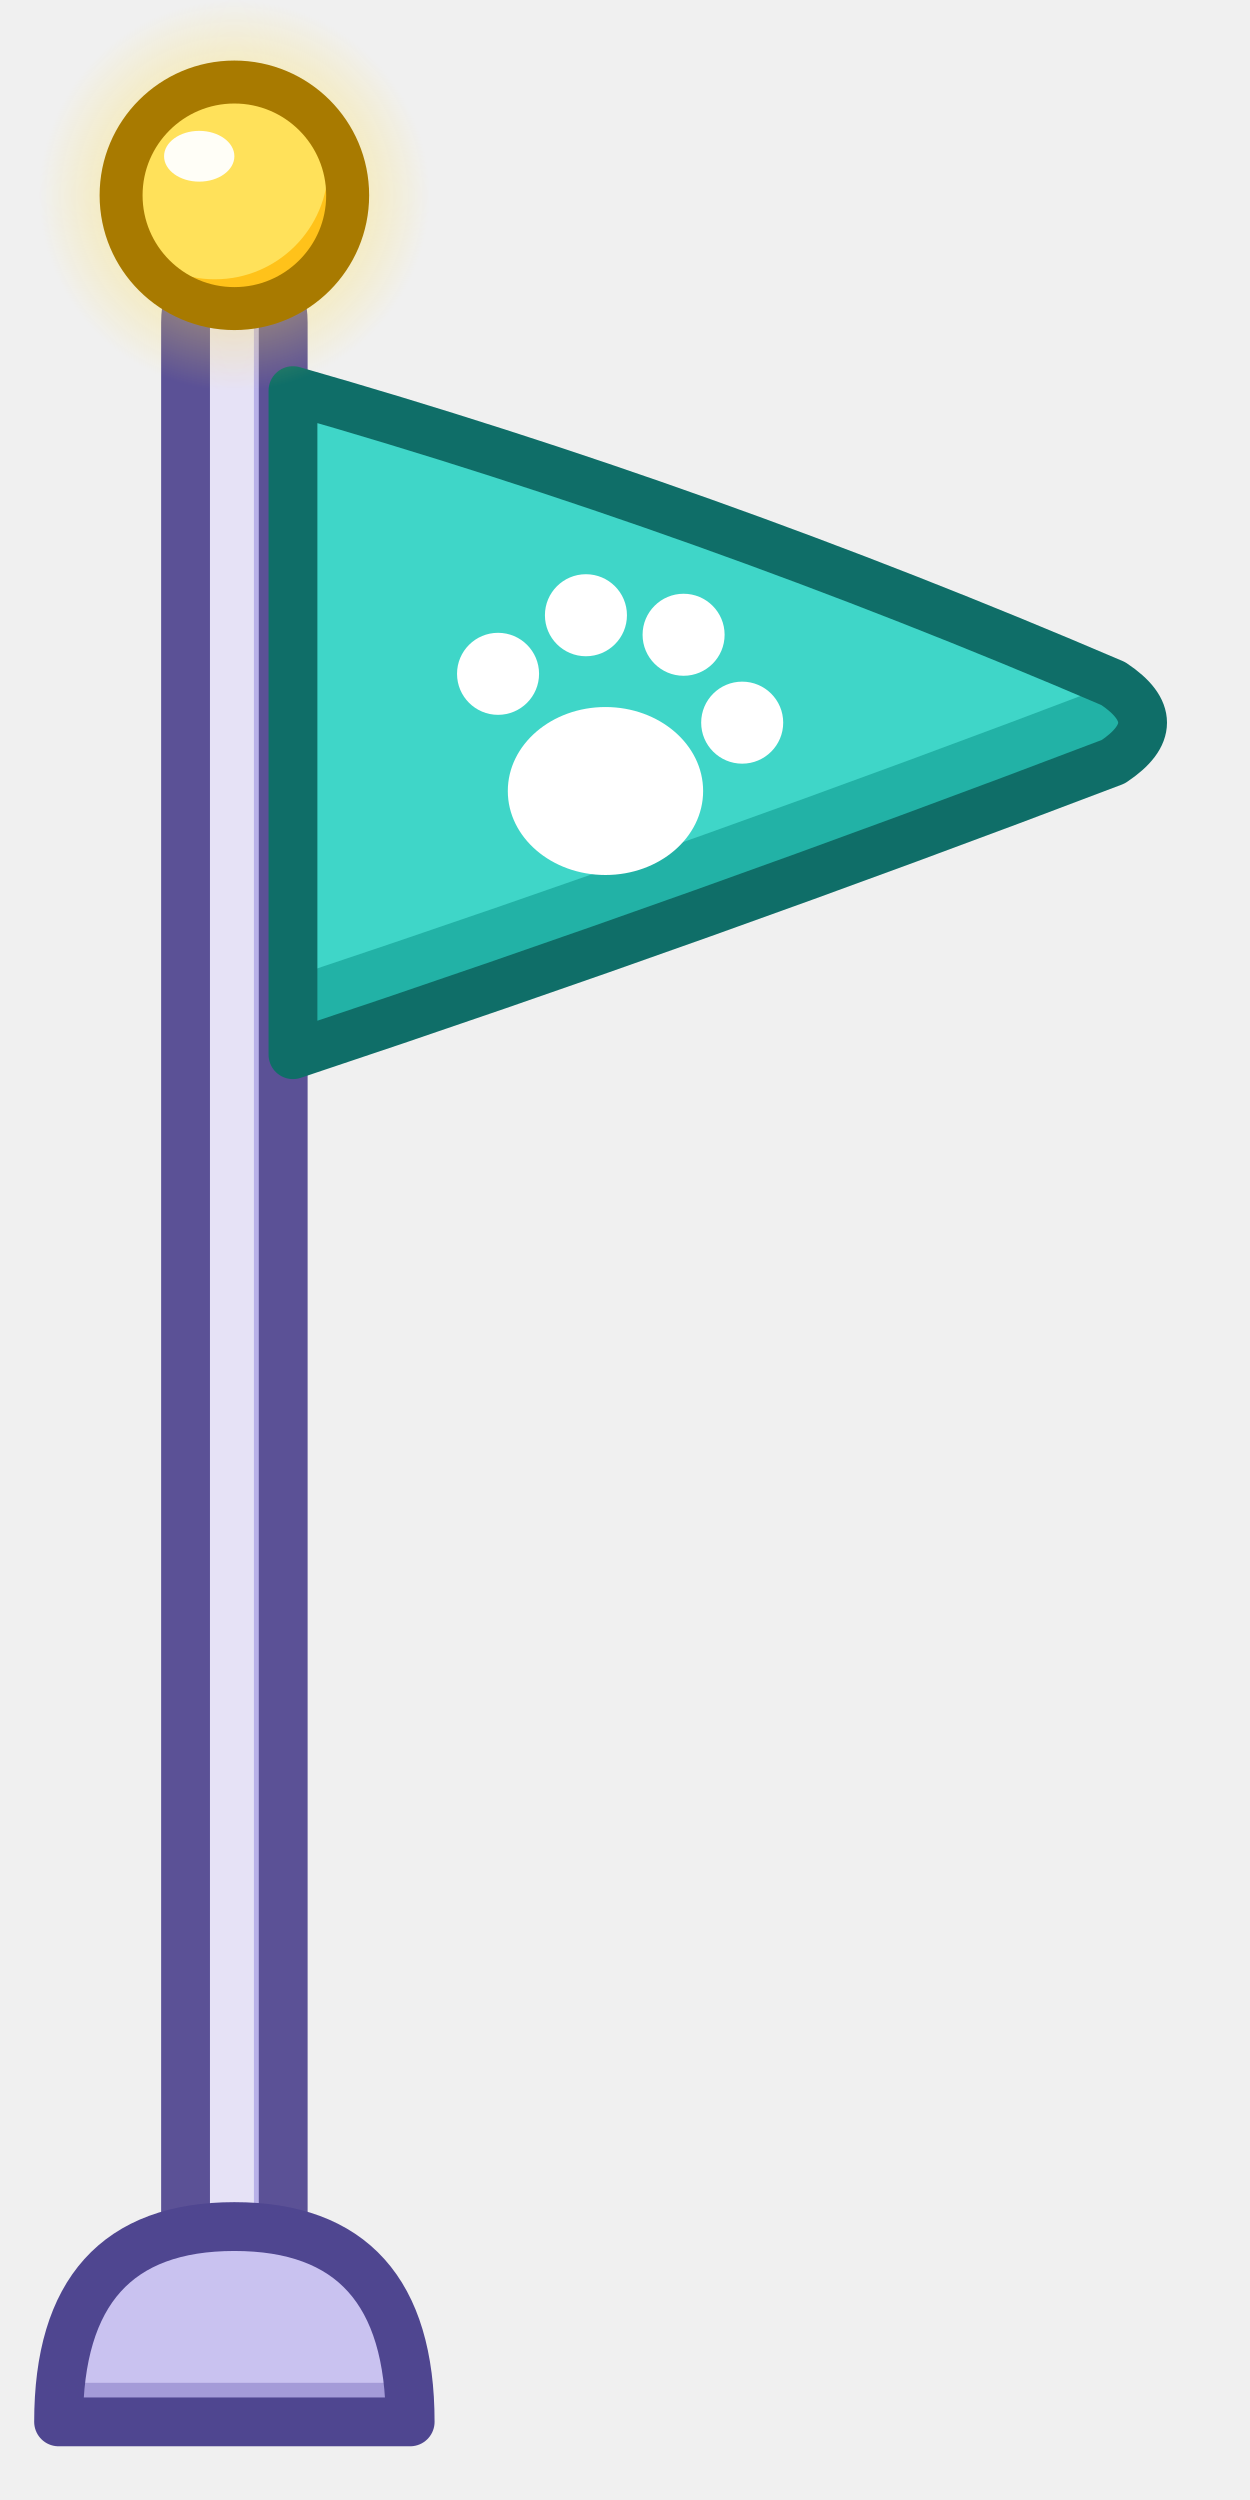
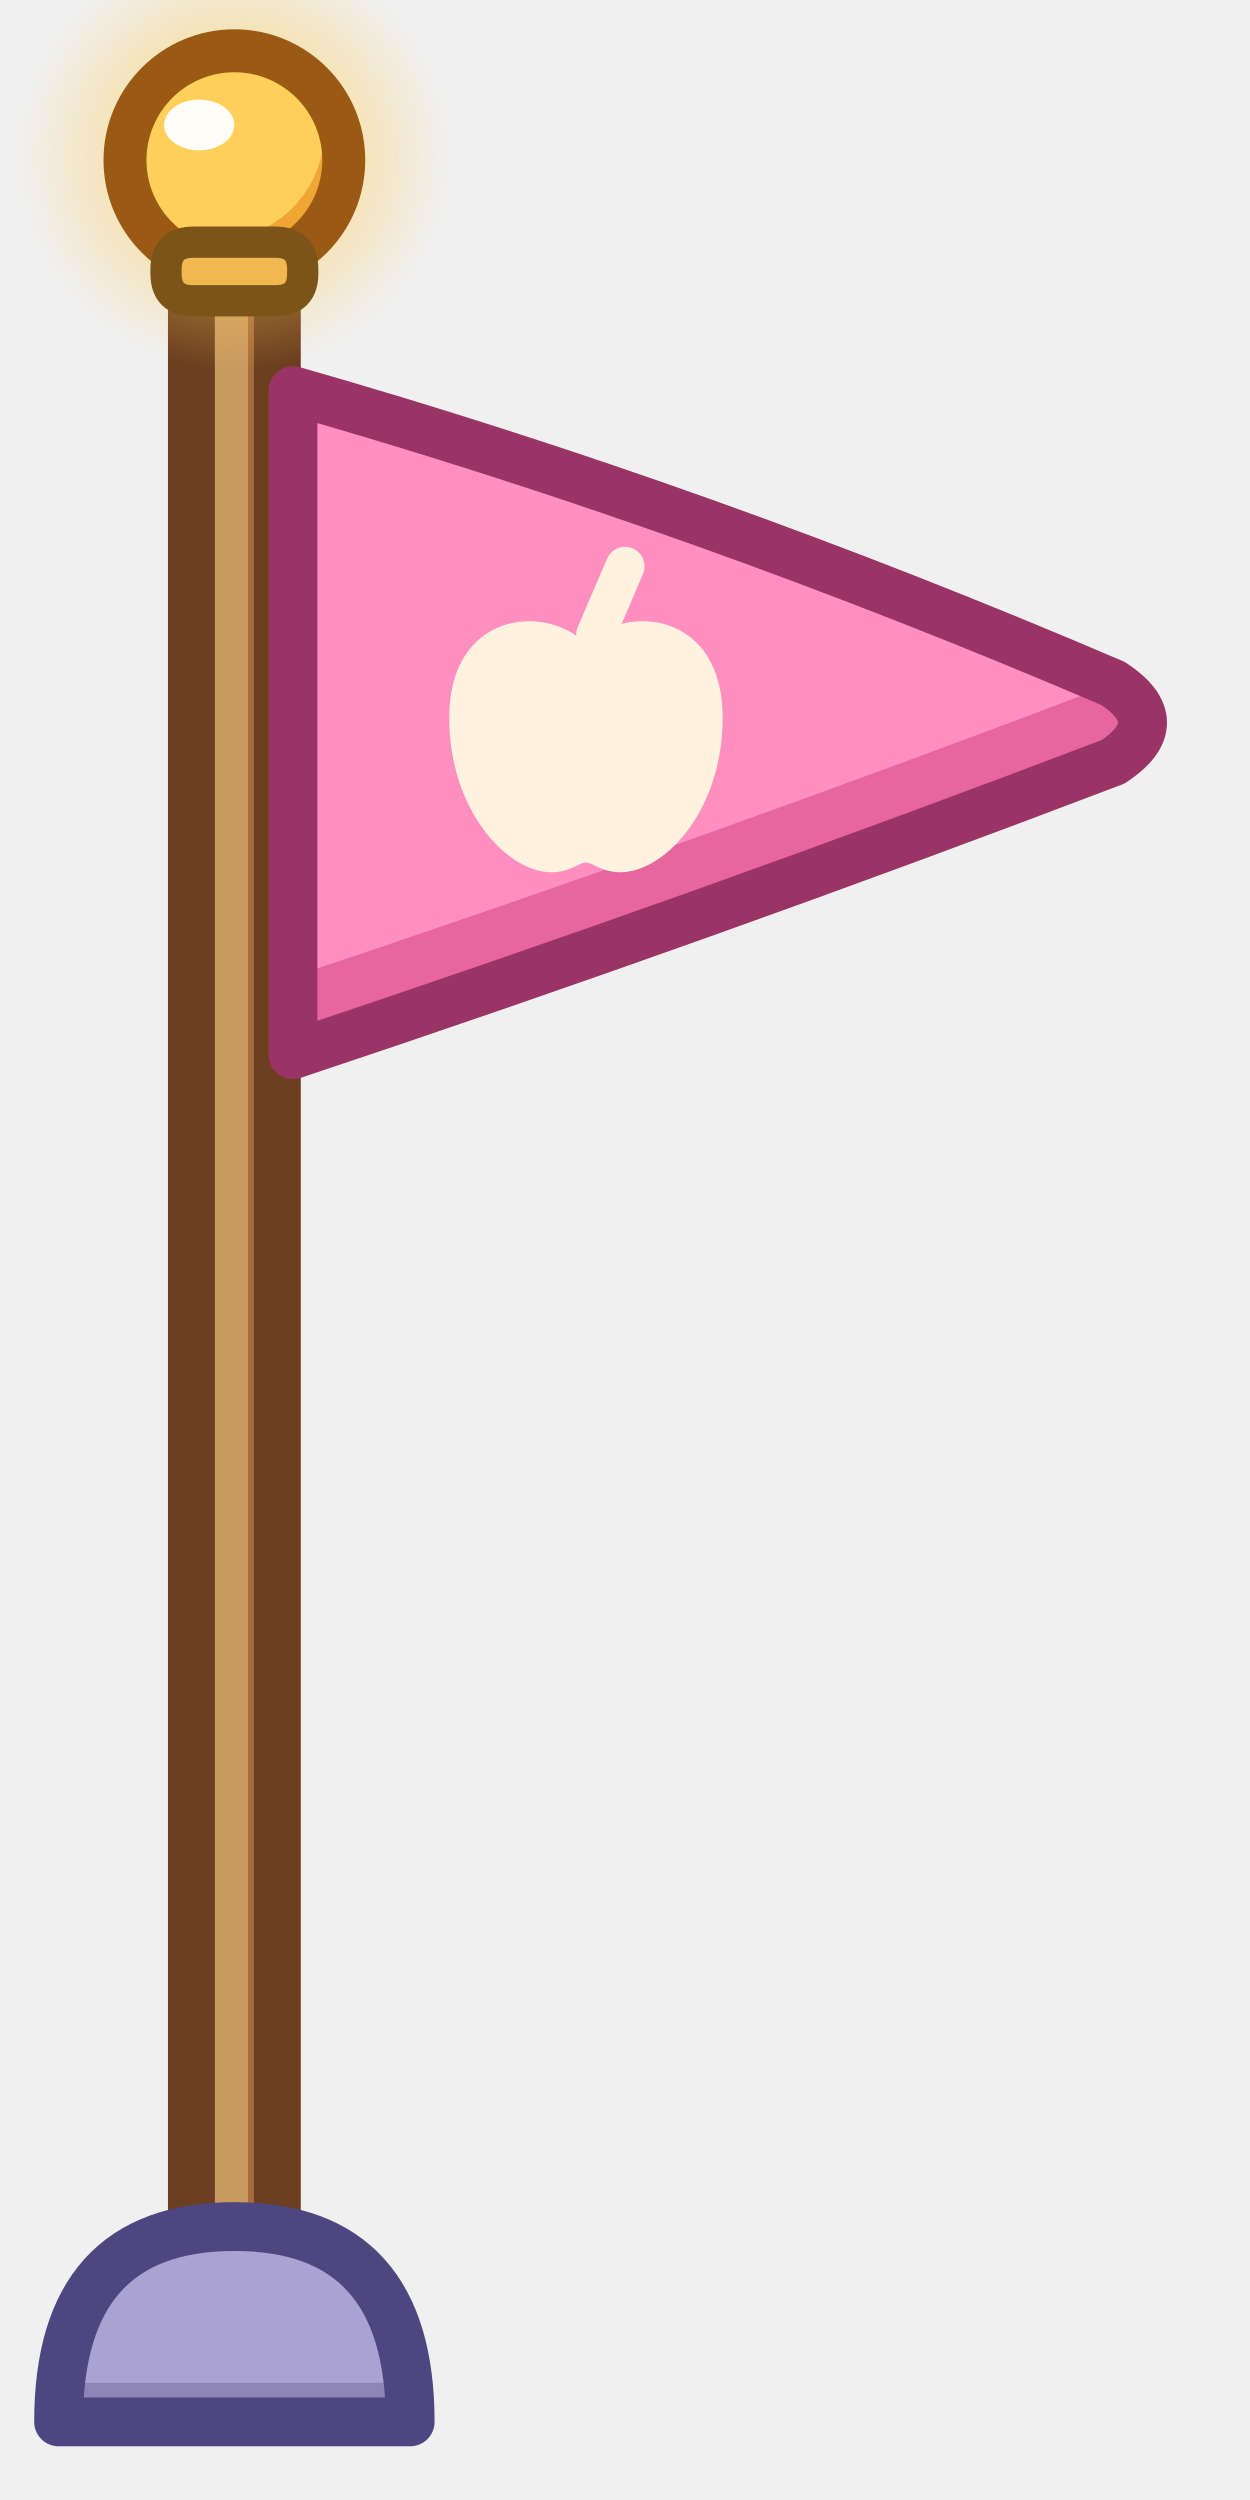
<svg xmlns="http://www.w3.org/2000/svg" width="64" height="128" viewBox="0 0 64 128">
  <clipPath id="fl1">
-     <path d="M12 14H12Q14.5 14 14.5 16.5V119.5Q14.5 122 12 122H12Q9.5 122 9.5 119.5V16.5Q9.5 14 12 14Z" />
+     <path d="M12 13H12Q14.2 13 14.2 15.2V119.8Q14.2 122 12 122H12Q9.8 122 9.8 119.8V15.2Q9.8 13 12 13Z" />
  </clipPath>
  <g clip-path="url(#fl1)">
-     <path d="M12 14H12Q14.5 14 14.5 16.5V119.5Q14.5 122 12 122H12Q9.5 122 9.5 119.5V16.5Q9.5 14 12 14Z" fill="#b9b1e8" />
-     <path d="M12 14H12Q14.5 14 14.5 16.5V119.5Q14.5 122 12 122H12Q9.5 122 9.5 119.5V16.5Q9.5 14 12 14Z" fill="#e6e2f6" transform="translate(-1.5 0)" />
+     <path d="M12 13H12Q14.2 13 14.2 15.2V119.8Q14.2 122 12 122H12Q9.8 122 9.8 119.8V15.2Q9.8 13 12 13Z" fill="#a86a3a" />
+     <path d="M12 13H12Q14.2 13 14.2 15.2V119.8Q14.2 122 12 122H12Q9.8 122 9.8 119.8V15.2Q9.8 13 12 13Z" fill="#c99a60" transform="translate(-1.5 0)" />
  </g>
-   <path d="M12 14H12Q14.5 14 14.5 16.5V119.5Q14.5 122 12 122H12Q9.5 122 9.5 119.5V16.5Q9.5 14 12 14Z" fill="none" stroke="#5b5196" stroke-width="2.5" stroke-linejoin="round" />
+   <path d="M12 13H12Q14.2 13 14.2 15.2V119.8Q14.2 122 12 122H12Q9.8 122 9.8 119.8V15.2Q9.8 13 12 13Z" fill="none" stroke="#6b3f1f" stroke-width="2.4" stroke-linejoin="round" />
  <clipPath id="fl2">
    <path d="M3 124Q3 114 12 114Q21 114 21 124Z" />
  </clipPath>
  <g clip-path="url(#fl2)">
-     <path d="M3 124Q3 114 12 114Q21 114 21 124Z" fill="#a49bd8" />
-     <path d="M3 124Q3 114 12 114Q21 114 21 124Z" fill="#c9c2f0" transform="translate(0 -2)" />
+     <path d="M3 124Q3 114 12 114Q21 114 21 124Z" fill="#8f86b8" />
+     <path d="M3 124Q3 114 12 114Q21 114 21 124Z" fill="#aaa2d0" transform="translate(0 -2)" />
  </g>
-   <path d="M3 124Q3 114 12 114Q21 114 21 124Z" fill="none" stroke="#4f4690" stroke-width="2.5" stroke-linejoin="round" />
+   <path d="M3 124Q3 114 12 114Q21 114 21 124Z" fill="none" stroke="#4e4680" stroke-width="2.5" stroke-linejoin="round" />
  <clipPath id="fl3">
    <path d="M15 20Q36 26 57 35Q60 37 57 39Q36 47 15 54Z" />
  </clipPath>
  <g clip-path="url(#fl3)">
-     <path d="M15 20Q36 26 57 35Q60 37 57 39Q36 47 15 54Z" fill="#22b2a6" />
-     <path d="M15 20Q36 26 57 35Q60 37 57 39Q36 47 15 54Z" fill="#3fd6c8" transform="translate(0 -4)" />
-     <ellipse cx="31" cy="40.5" rx="5" ry="4.3" fill="#fff" />
-     <circle cx="25.5" cy="34.5" r="2.1" fill="#fff" />
-     <circle cx="30" cy="31.5" r="2.1" fill="#fff" />
-     <circle cx="35" cy="32.5" r="2.1" fill="#fff" />
-     <circle cx="38" cy="37" r="2.1" fill="#fff" />
+     <path d="M15 20Q36 26 57 35Q60 37 57 39Q36 47 15 54Z" fill="#e866a0" />
+     <path d="M15 20Q36 26 57 35Q60 37 57 39Q36 47 15 54Z" fill="#ff8fc0" transform="translate(0 -4)" />
+     <path d="M30 32.96C32.1 30.86 37 31.35 37 36.74C37 41.64 33.85 44.86 31.54 44.65C30.7 44.58 30.35 44.16 30 44.16C29.65 44.16 29.3 44.58 28.46 44.65C26.15 44.86 23 41.64 23 36.74C23 31.35 27.9 30.86 30 32.96Z" fill="#fff3e0" />
+     <path d="M30.5 32.5L32 29" stroke="#fff3e0" stroke-width="2" stroke-linecap="round" />
  </g>
-   <path d="M15 20Q36 26 57 35Q60 37 57 39Q36 47 15 54Z" fill="none" stroke="#0f6e68" stroke-width="2.5" stroke-linejoin="round" />
-   <radialGradient id="fl4" cx="12" cy="10" r="10" gradientUnits="userSpaceOnUse">
-     <stop offset="0" stop-color="#ffe15a" stop-opacity="0.9" />
-     <stop offset="0.55" stop-color="#ffe15a" stop-opacity="0.4" />
-     <stop offset="1" stop-color="#ffe15a" stop-opacity="0" />
+   <path d="M15 20Q36 26 57 35Q60 37 57 39Q36 47 15 54Z" fill="none" stroke="#9a3366" stroke-width="2.5" stroke-linejoin="round" />
+   <radialGradient id="fl4" cx="12" cy="8" r="11" gradientUnits="userSpaceOnUse">
+     <stop offset="0" stop-color="#ffcf5a" stop-opacity="0.9" />
+     <stop offset="0.55" stop-color="#ffcf5a" stop-opacity="0.4" />
+     <stop offset="1" stop-color="#ffcf5a" stop-opacity="0" />
  </radialGradient>
-   <circle cx="12" cy="10" r="10" fill="url(#fl4)" />
+   <circle cx="12" cy="8" r="11" fill="url(#fl4)" />
  <clipPath id="fl5">
-     <path d="M6.2 10A5.8 5.8 0 1 0 17.8 10A5.8 5.8 0 1 0 6.2 10Z" />
+     <path d="M6.4 8.2A5.6 5.6 0 1 0 17.6 8.2A5.6 5.6 0 1 0 6.4 8.2Z" />
  </clipPath>
  <g clip-path="url(#fl5)">
-     <path d="M6.2 10A5.8 5.8 0 1 0 17.8 10A5.8 5.8 0 1 0 6.2 10Z" fill="#ffc21a" />
-     <path d="M6.2 10A5.8 5.8 0 1 0 17.8 10A5.8 5.8 0 1 0 6.2 10Z" fill="#ffe15a" transform="translate(-1 -1.5)" />
-     <ellipse cx="10.2" cy="8" rx="1.8" ry="1.3" transform="rotate(0 10.2 8)" fill="#fff" opacity="0.95" />
+     <path d="M6.4 8.2A5.6 5.6 0 1 0 17.6 8.2A5.6 5.6 0 1 0 6.4 8.2Z" fill="#f0a632" />
+     <path d="M6.4 8.2A5.6 5.6 0 1 0 17.6 8.2A5.6 5.6 0 1 0 6.4 8.2Z" fill="#ffcf5a" transform="translate(-1 -1.5)" />
+     <ellipse cx="10.2" cy="6.4" rx="1.8" ry="1.3" transform="rotate(0 10.2 6.4)" fill="#fff" opacity="0.95" />
  </g>
-   <path d="M6.2 10A5.8 5.8 0 1 0 17.8 10A5.8 5.8 0 1 0 6.2 10Z" fill="none" stroke="#a87a00" stroke-width="2.2" stroke-linejoin="round" />
+   <path d="M6.4 8.2A5.6 5.6 0 1 0 17.6 8.2A5.6 5.6 0 1 0 6.4 8.2Z" fill="none" stroke="#9a5a14" stroke-width="2.2" stroke-linejoin="round" />
+   <clipPath id="fl6">
+     <path d="M9.9 12.4H14.1Q15.5 12.4 15.5 13.8V14Q15.5 15.4 14.1 15.4H9.9Q8.5 15.4 8.5 14V13.8Q8.5 12.4 9.9 12.4Z" />
+   </clipPath>
+   <g clip-path="url(#fl6)">
+     <path d="M9.9 12.4H14.1Q15.5 12.4 15.5 13.8V14Q15.5 15.4 14.1 15.4H9.9Q8.5 15.4 8.5 14V13.8Q8.5 12.4 9.9 12.4Z" fill="#f0b84e" />
+   </g>
+   <path d="M9.9 12.4H14.1Q15.5 12.4 15.5 13.8V14Q15.5 15.4 14.1 15.4H9.9Q8.5 15.4 8.5 14V13.8Q8.5 12.4 9.9 12.4Z" fill="none" stroke="#7a5418" stroke-width="1.6" stroke-linejoin="round" />
</svg>
